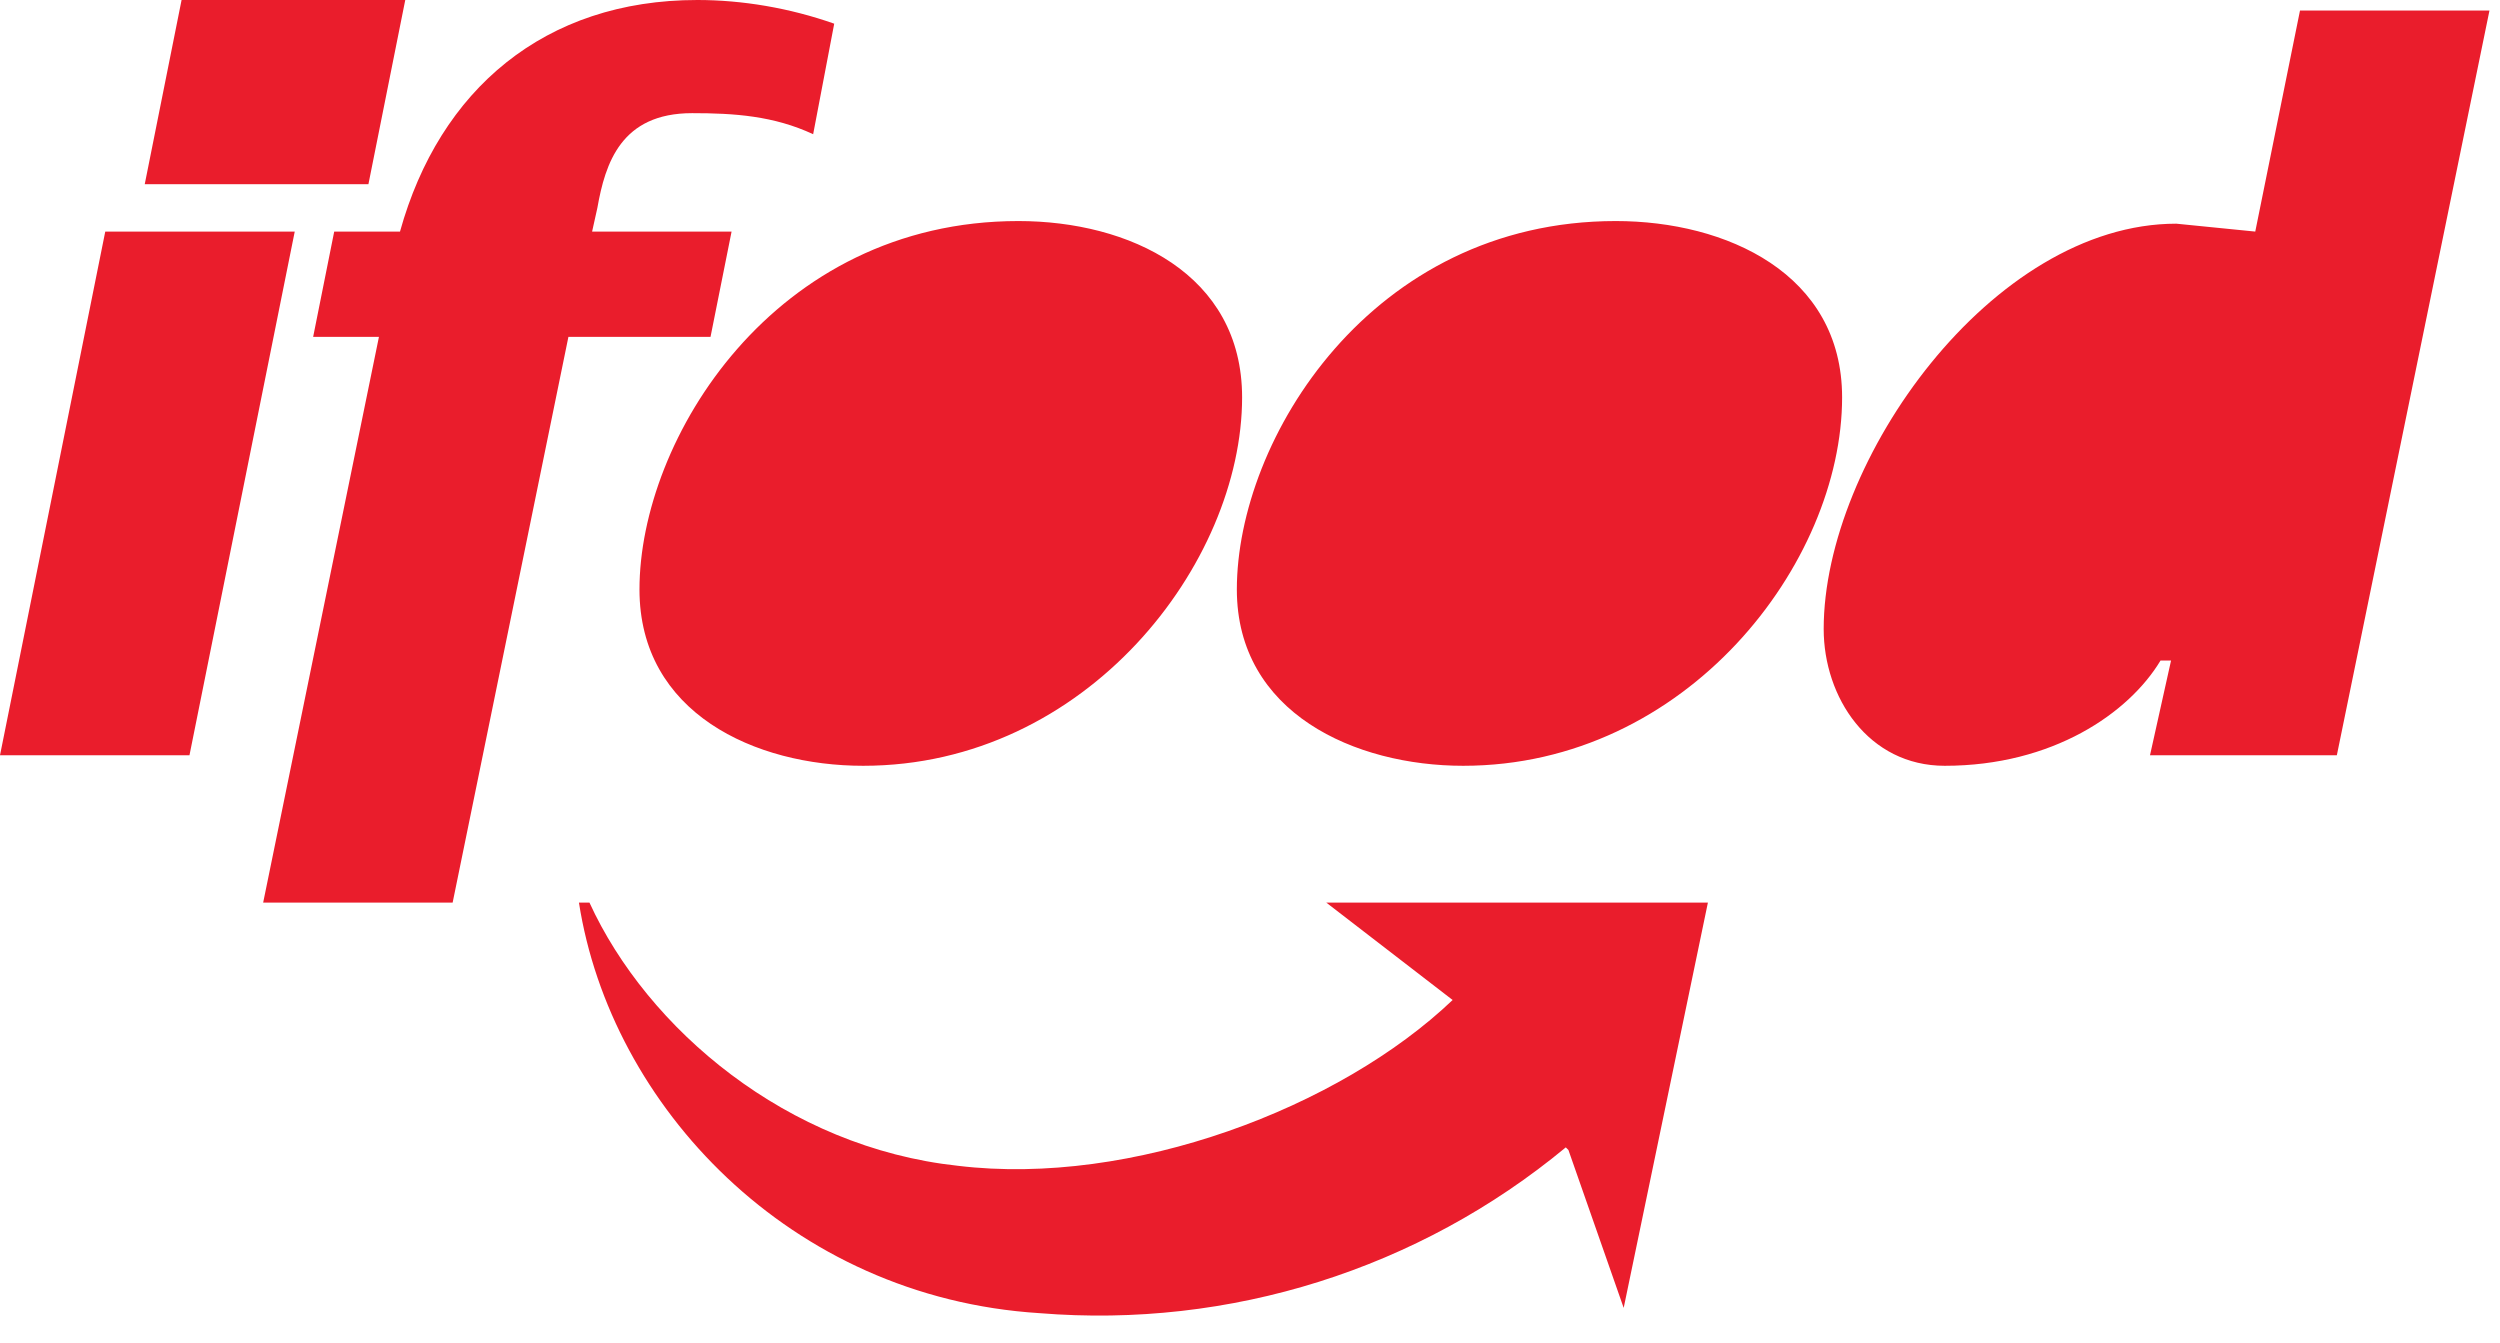
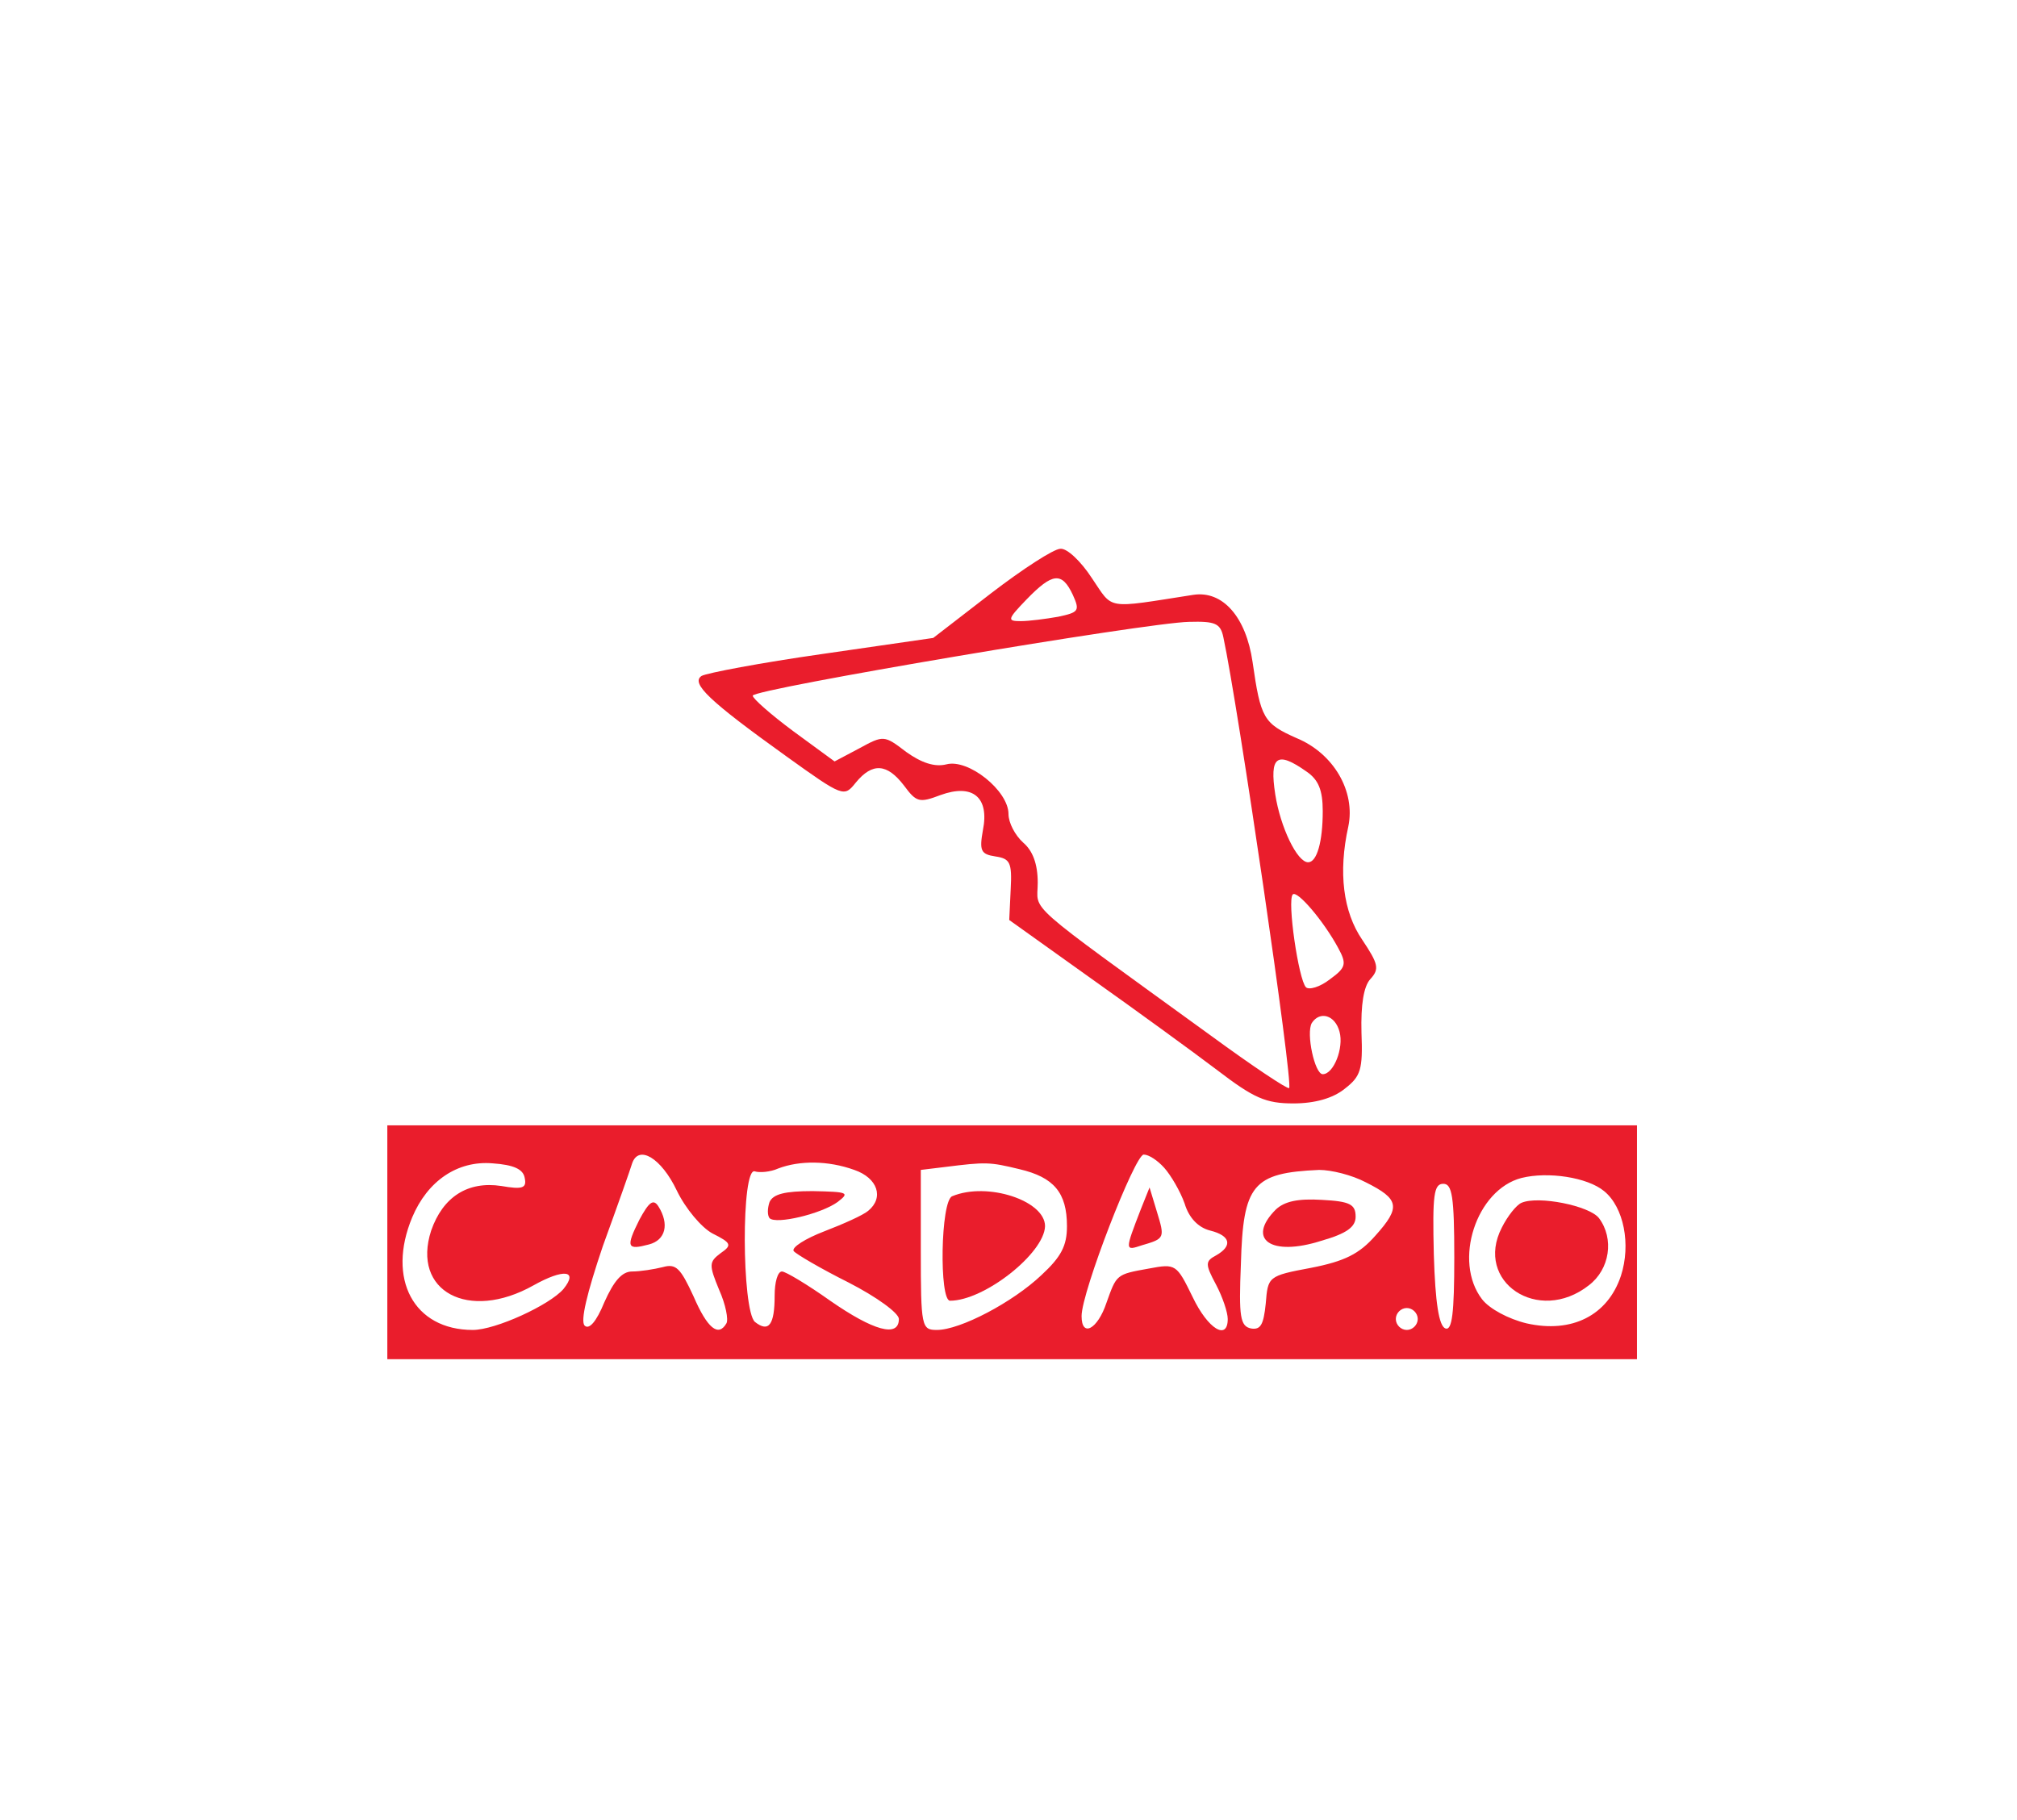
- <svg xmlns="http://www.w3.org/2000/svg" viewBox="0 0 95 51" fill="#ea1d2c">
-   <path d="M0 28.7h7.2l4-19.9H4L0 28.7zM5.5 7H14l1.4-7H6.9L5.5 7zM10 34.3h7.2l4.4-21.5H27l.8-4h-5.3l.2-.9c.3-1.7.9-3.6 3.6-3.6 1.6 0 3.1.1 4.6.8l.8-4.2C30 .3 28.2 0 26.5 0c-5.8 0-9.8 3.4-11.3 8.8h-2.5l-.8 4h2.5L10 34.3z" />
-   <path d="M32.8 29.1c8.5 0 14.4-7.7 14.4-14 0-4.7-4.3-6.7-8.5-6.7-9.3 0-14.4 8.3-14.4 14 0 4.7 4.4 6.7 8.5 6.7m22.8 0c8.5 0 14.4-7.7 14.4-14 0-4.7-4.4-6.7-8.6-6.7-9.3 0-14.4 8.3-14.4 14 0 4.7 4.5 6.7 8.6 6.7m26.1-.4h7.1L94.6.4h-7.2l-1.7 8.4-3-.3c-7 0-13.4 9-13.4 15.4 0 2.6 1.7 5.2 4.6 5.2 4.1 0 7-2 8.2-4h.4l-.8 3.6zM59.5 43.6a27.8 27.8 0 0 1-20 6.3C30 49.3 23.2 42 22 34.3h.4c2.2 4.8 7.5 9.3 14 10 6.6.8 14.5-2.2 18.8-6.3l-4.8-3.7h14.5l-3.2 15.4-2.1-6z" />
+ <svg xmlns="http://www.w3.org/2000/svg" version="1.0" width="276pt" height="249pt" viewBox="0 0 276 249" preserveAspectRatio="xMidYMid meet">
+   <g transform="translate(0,249) scale(0.1,-0.1)" fill="#ea1d2c" stroke="none">
+     <path d="M1356 1678 l-79 -61 -152 -22 c-84 -12 -158 -26 -165 -30 -15 -10 10 -34 116 -110 78 -56 79 -56 95 -36 23 28 43 26 66 -4 17 -23 21 -24 50 -13 44 16 67 -3 58 -48 -5 -28 -3 -33 17 -36 20 -3 23 -8 21 -45 l-2 -42 112 -80 c62 -44 139 -100 172 -125 51 -39 67 -46 105 -46 29 0 54 7 70 20 22 17 25 26 23 77 -1 38 3 63 12 73 13 14 11 21 -11 54 -26 38 -33 92 -19 155 10 48 -20 100 -71 121 -45 20 -49 27 -60 104 -9 62 -41 98 -81 92 -122 -19 -109 -21 -139 23 -15 23 -34 41 -43 40 -9 0 -52 -28 -95 -61z m112 -2 c10 -22 8 -24 -20 -30 -17 -3 -40 -6 -51 -6 -19 0 -19 2 8 30 35 36 48 38 63 6z m206 -58 c20 -93 96 -611 90 -617 -2 -2 -50 30 -106 71 -262 190 -238 169 -238 210 0 26 -7 44 -20 55 -11 10 -20 27 -20 39 0 32 -55 76 -85 68 -16 -4 -34 2 -55 17 -30 23 -31 23 -64 5 l-34 -18 -56 41 c-31 23 -56 45 -56 49 0 9 539 100 597 101 36 1 43 -2 47 -21z m114 -184 c16 -11 22 -25 22 -54 0 -42 -8 -70 -20 -70 -15 0 -38 48 -45 93 -8 52 2 60 43 31z m43 -241 c12 -22 11 -27 -11 -43 -14 -11 -29 -15 -33 -11 -10 10 -26 119 -18 127 6 6 42 -36 62 -73z m2 -115 c6 -22 -8 -58 -23 -58 -11 0 -23 56 -15 70 11 17 32 11 38 -12z" />
+     <path d="M530 790 l0 -160 855 0 855 0 0 160 0 160 -855 0 -855 0 0 -160z m396 71 c12 -25 34 -51 49 -59 26 -13 27 -16 11 -27 -16 -12 -16 -16 -2 -50 9 -20 13 -41 10 -46 -11 -19 -26 -7 -45 37 -18 39 -24 45 -42 40 -12 -3 -31 -6 -42 -6 -14 0 -25 -13 -38 -42 -11 -27 -21 -38 -27 -32 -6 6 3 44 25 109 20 55 38 106 40 113 9 26 40 7 61 -37z m667 31 c9 -10 22 -32 28 -49 6 -20 19 -33 35 -37 28 -7 31 -21 8 -34 -15 -8 -15 -12 0 -40 9 -17 16 -38 16 -47 0 -30 -27 -14 -48 30 -22 45 -23 46 -60 39 -45 -8 -44 -8 -58 -47 -12 -36 -34 -48 -34 -18 0 33 73 221 85 221 7 0 19 -8 28 -18z m-875 -14 c3 -14 -3 -16 -32 -11 -46 7 -80 -15 -96 -61 -27 -83 51 -125 140 -75 41 23 62 21 41 -5 -19 -22 -93 -56 -124 -56 -81 0 -118 70 -83 154 21 50 62 78 110 74 29 -2 42 -8 44 -20z m451 11 c32 -11 41 -38 19 -56 -7 -6 -34 -18 -60 -28 -26 -10 -45 -22 -42 -27 3 -4 37 -24 75 -43 39 -20 69 -42 69 -50 0 -26 -35 -16 -94 25 -31 22 -61 40 -66 40 -6 0 -10 -15 -10 -33 0 -40 -8 -51 -27 -36 -18 16 -19 213 0 206 6 -2 21 -1 32 4 29 11 68 11 104 -2z m226 1 c47 -11 65 -32 65 -78 0 -27 -8 -42 -35 -67 -39 -37 -111 -75 -143 -75 -21 0 -22 4 -22 109 l0 110 33 4 c56 7 61 7 102 -3z m474 -18 c46 -23 48 -34 13 -73 -22 -25 -42 -35 -88 -44 -59 -11 -59 -12 -62 -49 -3 -29 -7 -36 -20 -34 -15 3 -17 16 -14 88 3 109 16 125 107 129 17 0 45 -7 64 -17z m326 -12 c27 -22 37 -73 23 -116 -18 -54 -67 -79 -129 -65 -25 6 -51 20 -61 33 -40 52 -8 150 54 166 36 9 90 1 113 -18z m-205 -91 c0 -76 -3 -100 -12 -97 -9 3 -14 35 -16 101 -2 82 0 97 13 97 12 0 15 -17 15 -101z m-50 -84 c0 -8 -7 -15 -15 -15 -8 0 -15 7 -15 15 0 8 7 15 15 15 8 0 15 -7 15 -15z" />
+     <path d="M875 821 c-19 -38 -17 -42 13 -34 23 6 28 28 13 52 -7 11 -13 6 -26 -18z" />
+     <path d="M1561 835 c-22 -57 -22 -57 2 -49 31 9 31 10 20 46 l-10 33 -12 -30z" />
+     <path d="M1053 845 c-3 -9 -3 -18 0 -22 9 -9 71 6 93 22 17 13 15 14 -34 15 -38 0 -54 -4 -59 -15z" />
+     <path d="M1303 853 c-16 -6 -18 -143 -3 -143 47 0 129 65 130 102 0 35 -79 61 -127 41z" />
+     <path d="M1746 835 c-41 -41 -7 -65 62 -43 35 10 47 19 47 33 0 17 -8 21 -46 23 -33 2 -51 -2 -63 -13z" />
+     <path d="M2082 844 c-7 -3 -19 -18 -27 -34 -38 -74 50 -133 119 -79 29 22 35 64 14 92 -13 17 -83 31 -106 21z" />
+   </g>
</svg>
